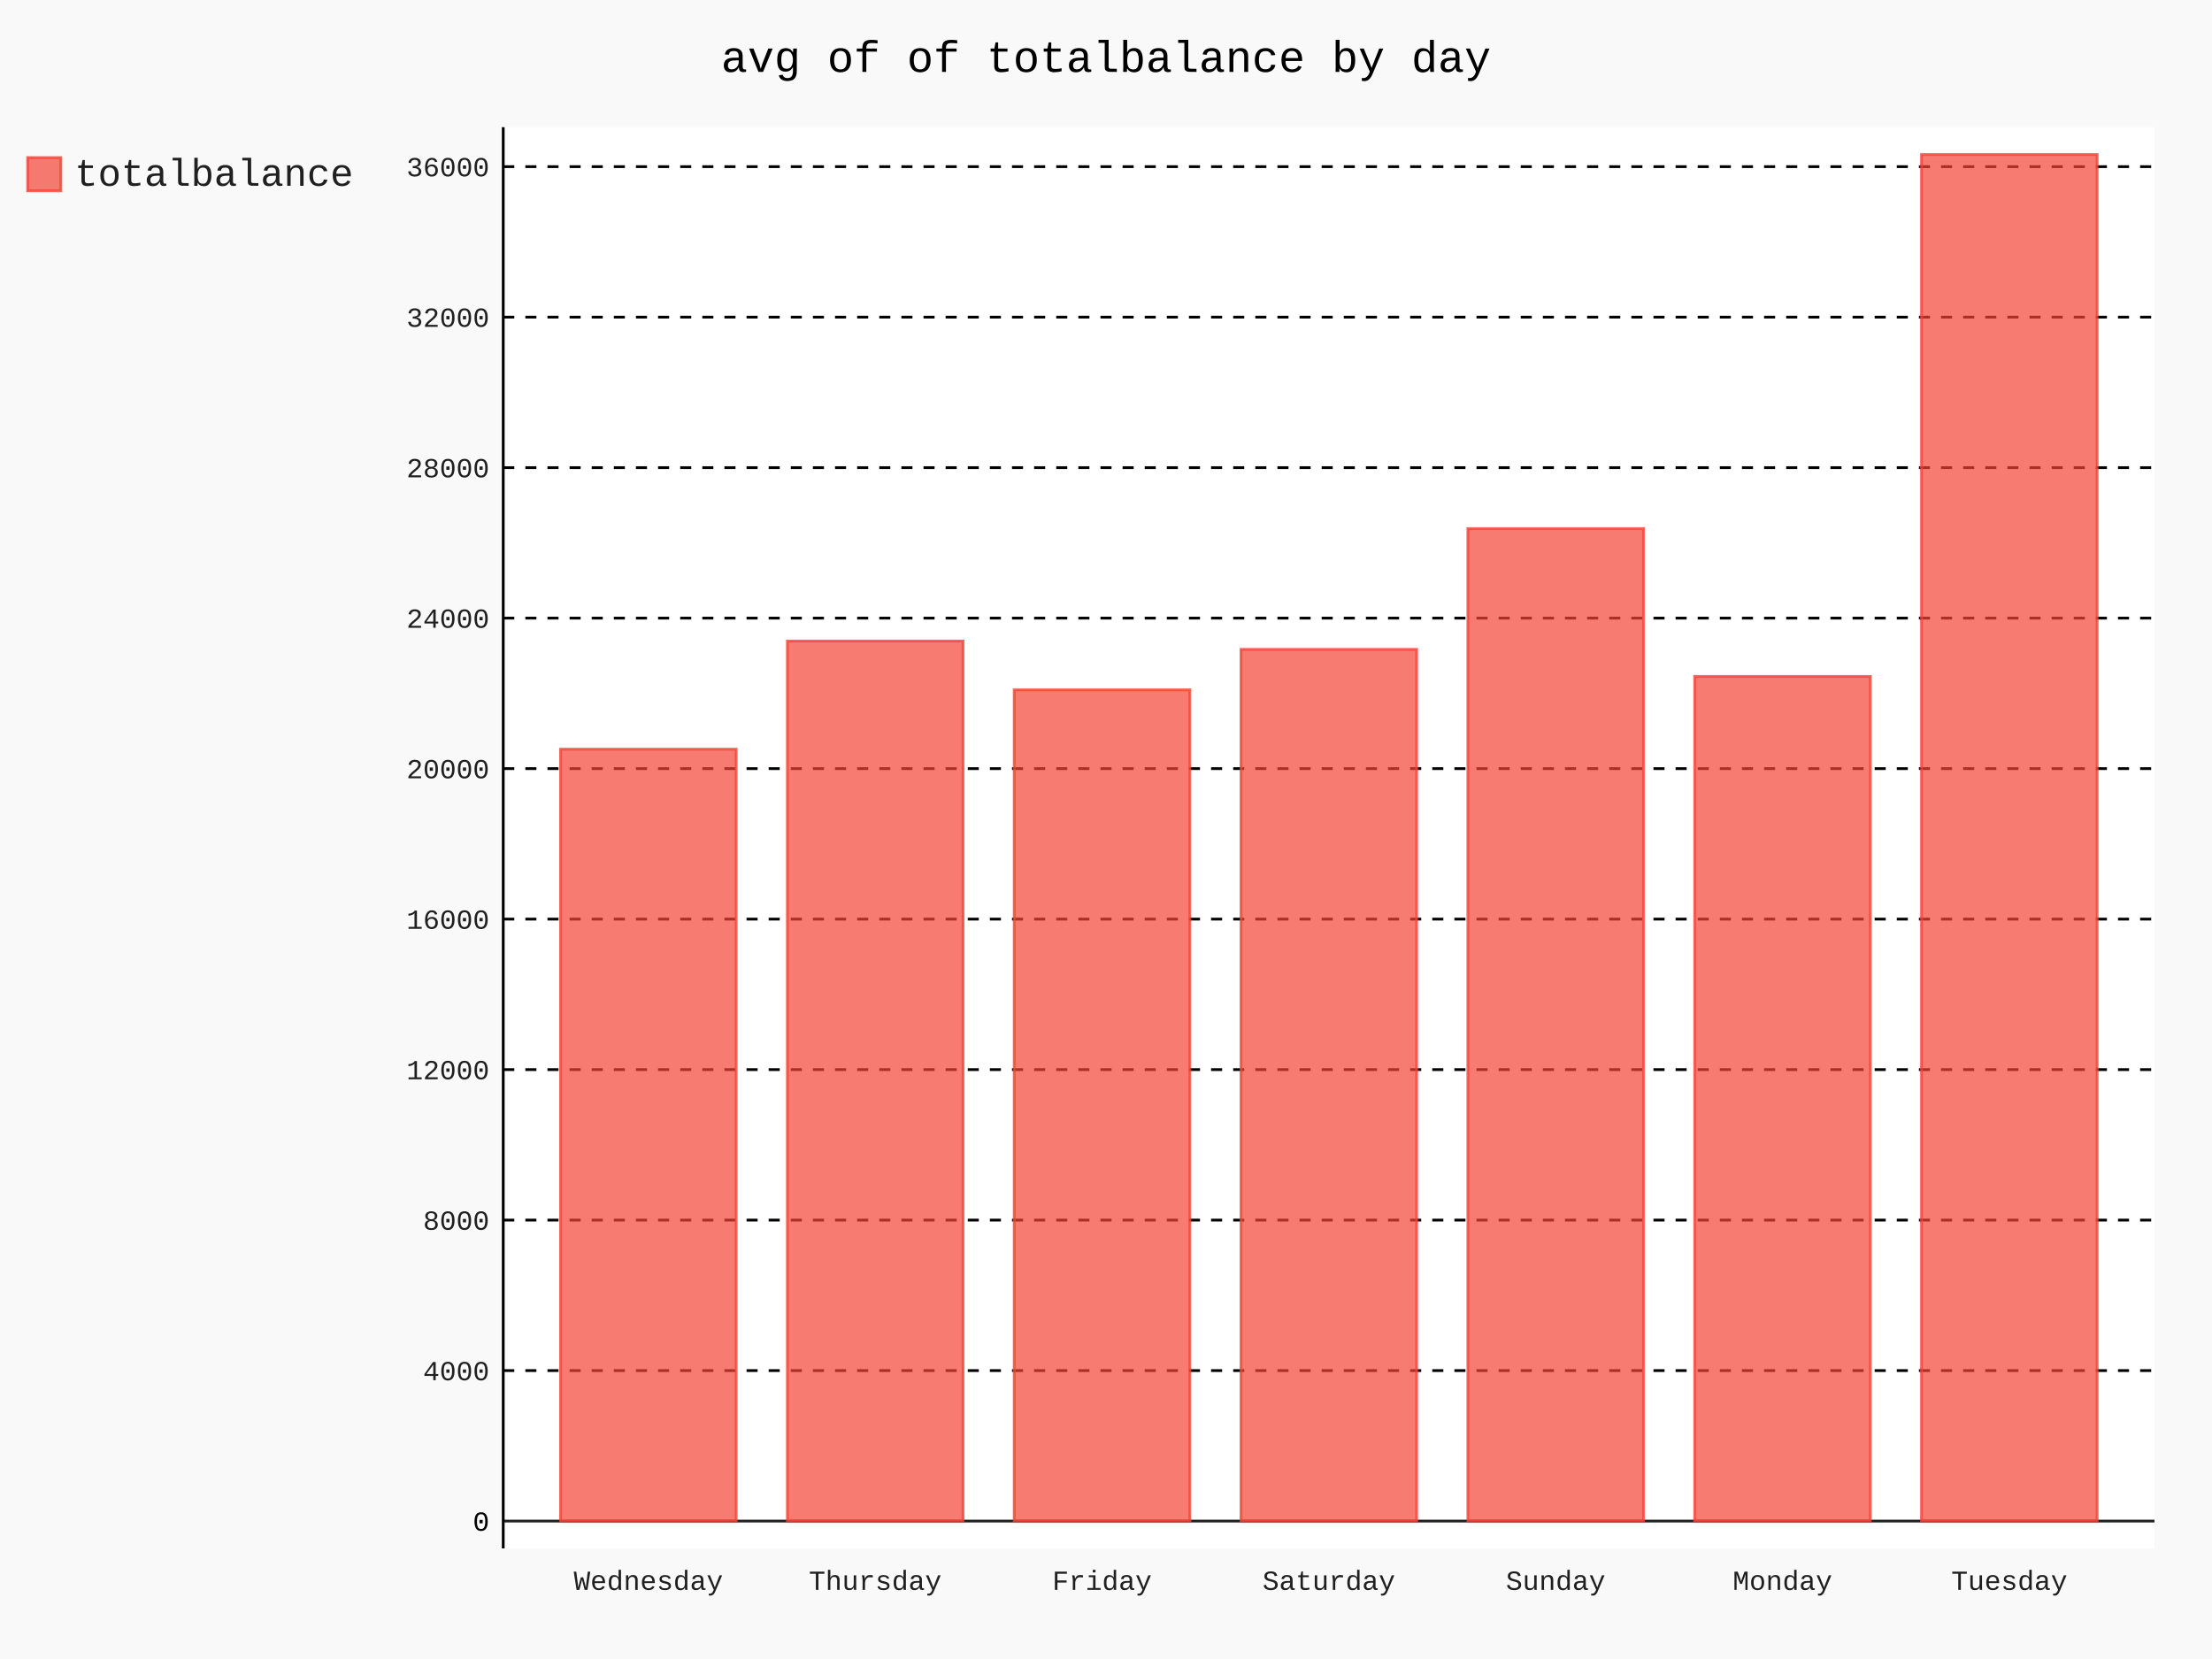
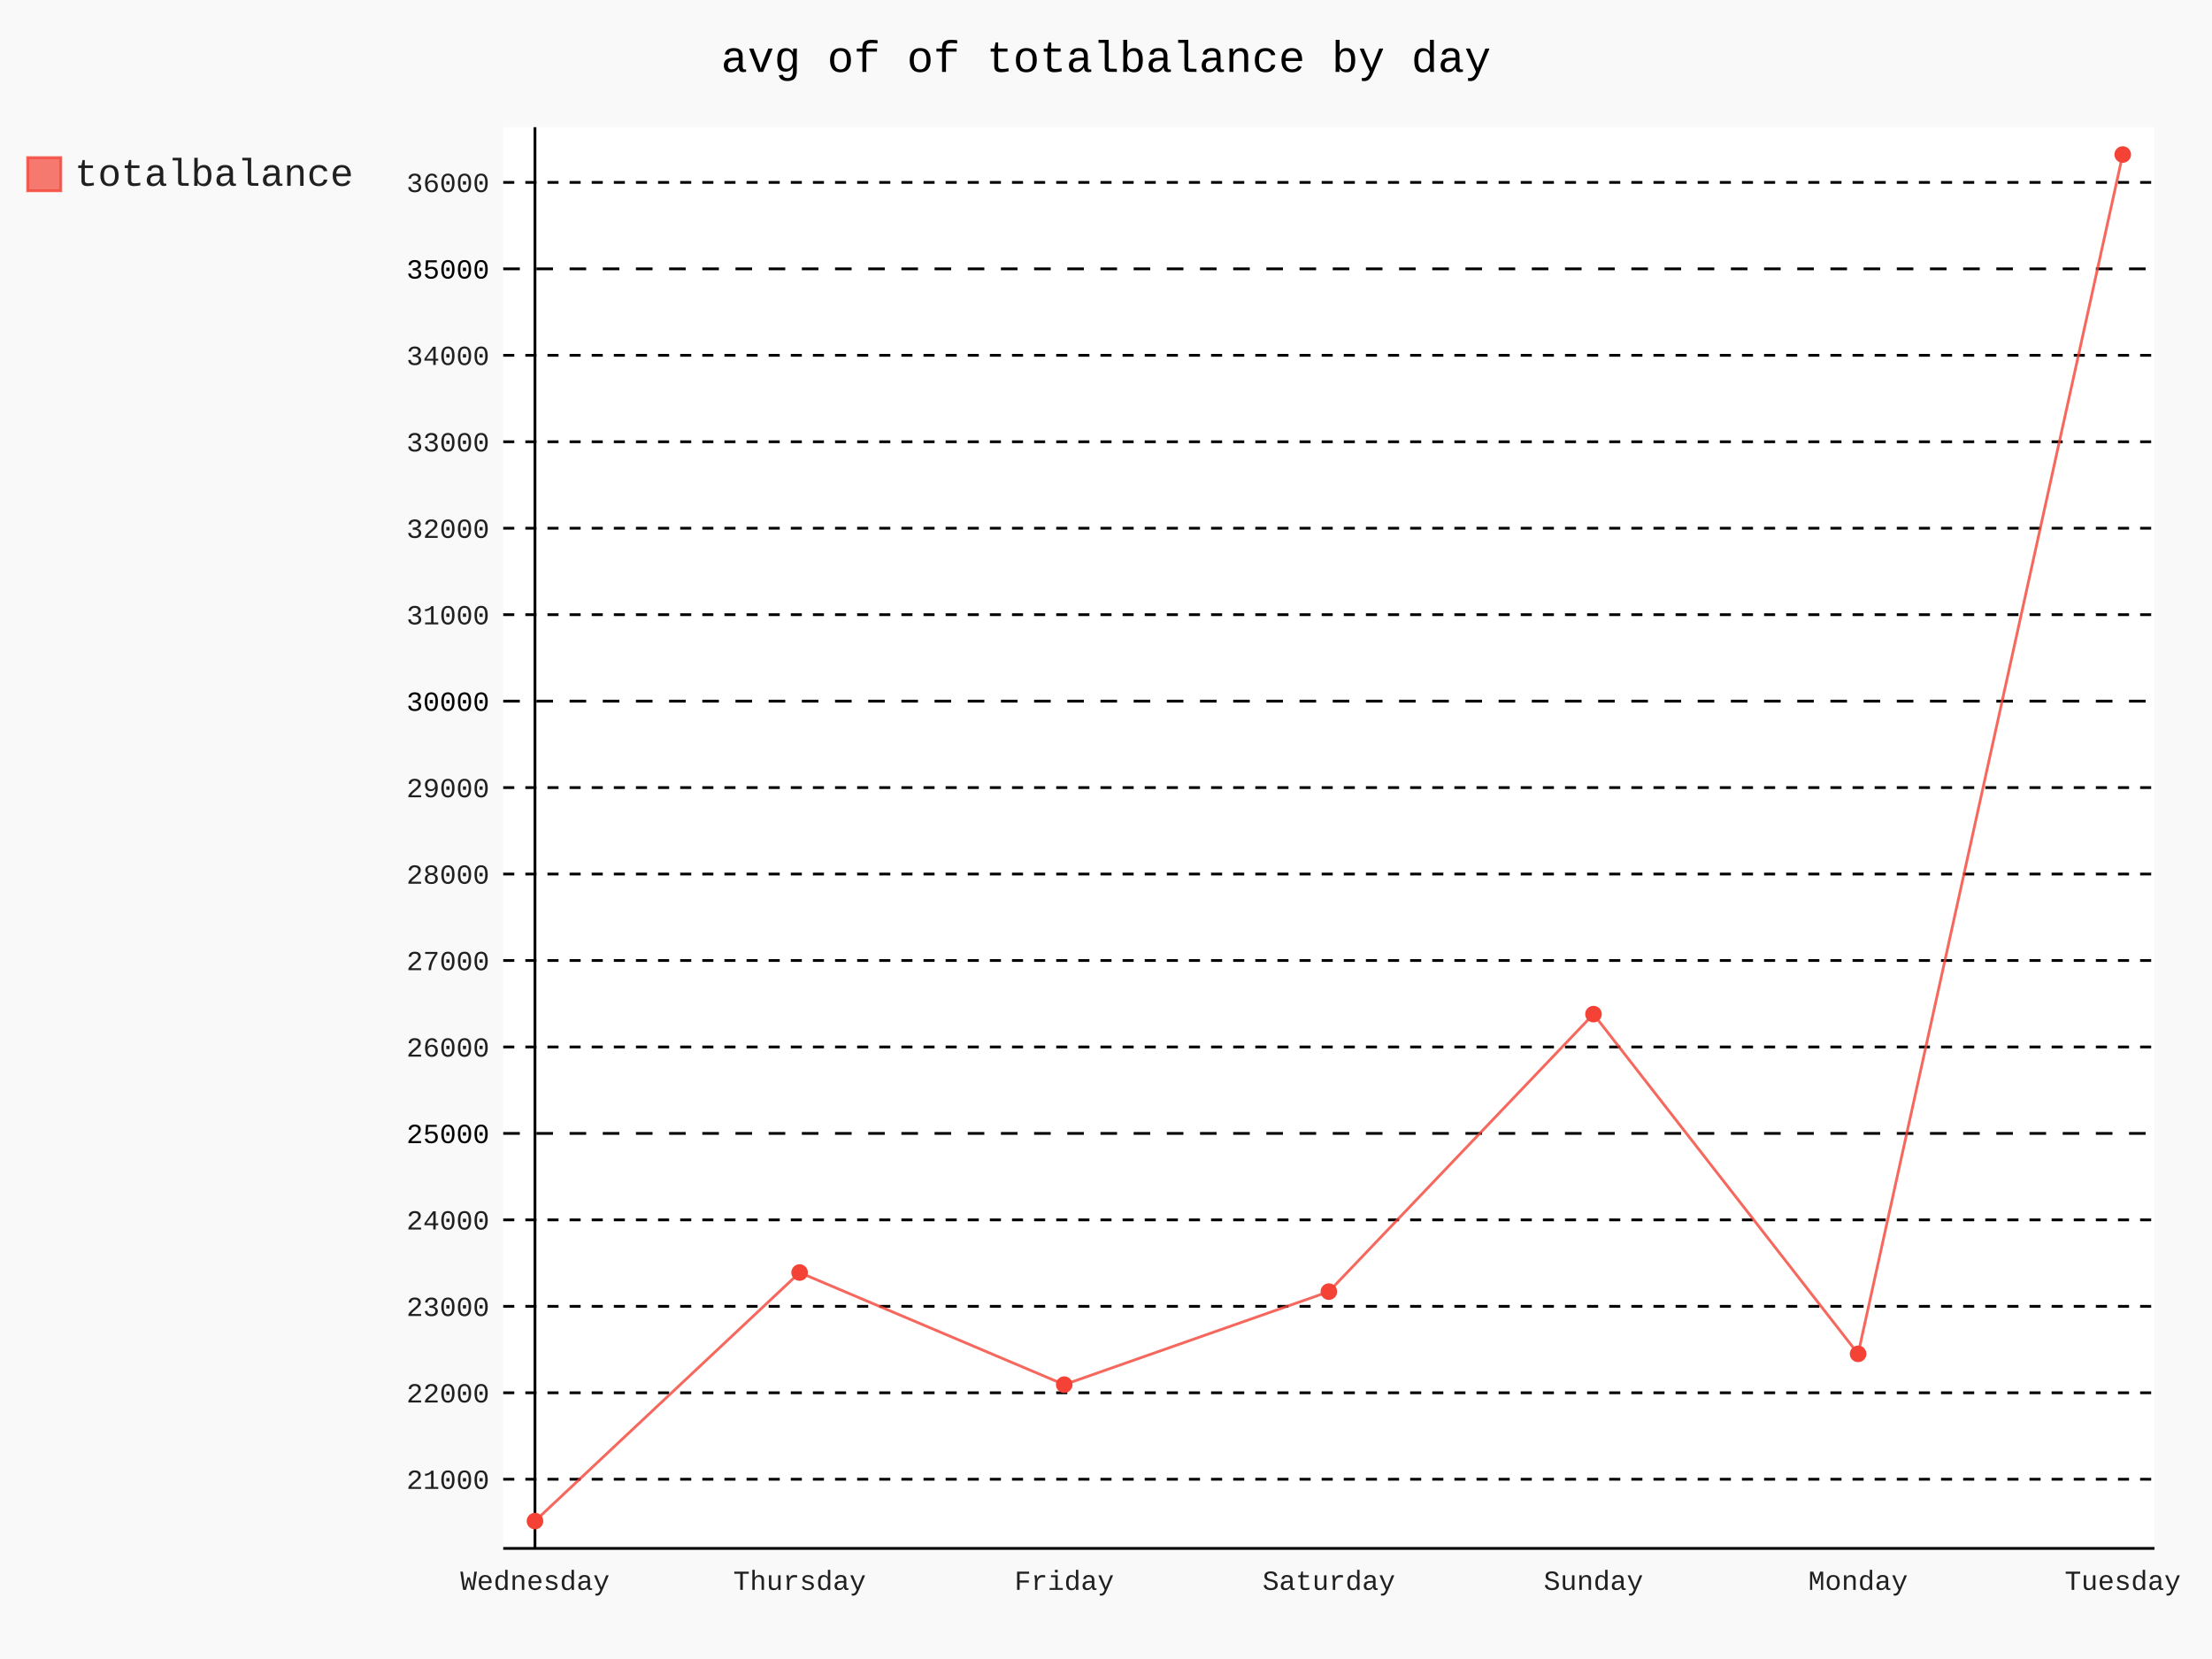
- <svg xmlns="http://www.w3.org/2000/svg" id="chart-195f0376-f46b-4f59-8d33-968d503994d0" class="pygal-chart" viewBox="0 0 800 600">
+ <svg xmlns="http://www.w3.org/2000/svg" id="chart-148eb59c-741f-44d9-8d98-fbdc611d1b7e" class="pygal-chart" viewBox="0 0 800 600">
  <defs>
-     <style type="text/css">#chart-195f0376-f46b-4f59-8d33-968d503994d0{-webkit-user-select:none;-webkit-font-smoothing:antialiased;font-family:Consolas,"Liberation Mono",Menlo,Courier,monospace}#chart-195f0376-f46b-4f59-8d33-968d503994d0 .title{font-family:Consolas,"Liberation Mono",Menlo,Courier,monospace;font-size:16px}#chart-195f0376-f46b-4f59-8d33-968d503994d0 .legends .legend text{font-family:Consolas,"Liberation Mono",Menlo,Courier,monospace;font-size:14px}#chart-195f0376-f46b-4f59-8d33-968d503994d0 .axis text{font-family:Consolas,"Liberation Mono",Menlo,Courier,monospace;font-size:10px}#chart-195f0376-f46b-4f59-8d33-968d503994d0 .axis text.major{font-family:Consolas,"Liberation Mono",Menlo,Courier,monospace;font-size:10px}#chart-195f0376-f46b-4f59-8d33-968d503994d0 .text-overlay text.value{font-family:Consolas,"Liberation Mono",Menlo,Courier,monospace;font-size:16px}#chart-195f0376-f46b-4f59-8d33-968d503994d0 .text-overlay text.label{font-family:Consolas,"Liberation Mono",Menlo,Courier,monospace;font-size:10px}#chart-195f0376-f46b-4f59-8d33-968d503994d0 .tooltip{font-family:Consolas,"Liberation Mono",Menlo,Courier,monospace;font-size:14px}#chart-195f0376-f46b-4f59-8d33-968d503994d0 text.no_data{font-family:Consolas,"Liberation Mono",Menlo,Courier,monospace;font-size:64px}
- #chart-195f0376-f46b-4f59-8d33-968d503994d0{background-color:rgba(249,249,249,1)}#chart-195f0376-f46b-4f59-8d33-968d503994d0 path,#chart-195f0376-f46b-4f59-8d33-968d503994d0 line,#chart-195f0376-f46b-4f59-8d33-968d503994d0 rect,#chart-195f0376-f46b-4f59-8d33-968d503994d0 circle{-webkit-transition:150ms;-moz-transition:150ms;transition:150ms}#chart-195f0376-f46b-4f59-8d33-968d503994d0 .graph &gt; .background{fill:rgba(249,249,249,1)}#chart-195f0376-f46b-4f59-8d33-968d503994d0 .plot &gt; .background{fill:rgba(255,255,255,1)}#chart-195f0376-f46b-4f59-8d33-968d503994d0 .graph{fill:rgba(0,0,0,.87)}#chart-195f0376-f46b-4f59-8d33-968d503994d0 text.no_data{fill:rgba(0,0,0,1)}#chart-195f0376-f46b-4f59-8d33-968d503994d0 .title{fill:rgba(0,0,0,1)}#chart-195f0376-f46b-4f59-8d33-968d503994d0 .legends .legend text{fill:rgba(0,0,0,.87)}#chart-195f0376-f46b-4f59-8d33-968d503994d0 .legends .legend:hover text{fill:rgba(0,0,0,1)}#chart-195f0376-f46b-4f59-8d33-968d503994d0 .axis .line{stroke:rgba(0,0,0,1)}#chart-195f0376-f46b-4f59-8d33-968d503994d0 .axis .guide.line{stroke:rgba(0,0,0,.54)}#chart-195f0376-f46b-4f59-8d33-968d503994d0 .axis .major.line{stroke:rgba(0,0,0,.87)}#chart-195f0376-f46b-4f59-8d33-968d503994d0 .axis text.major{fill:rgba(0,0,0,1)}#chart-195f0376-f46b-4f59-8d33-968d503994d0 .axis.y .guides:hover .guide.line,#chart-195f0376-f46b-4f59-8d33-968d503994d0 .line-graph .axis.x .guides:hover .guide.line,#chart-195f0376-f46b-4f59-8d33-968d503994d0 .stackedline-graph .axis.x .guides:hover .guide.line,#chart-195f0376-f46b-4f59-8d33-968d503994d0 .xy-graph .axis.x .guides:hover .guide.line{stroke:rgba(0,0,0,1)}#chart-195f0376-f46b-4f59-8d33-968d503994d0 .axis .guides:hover text{fill:rgba(0,0,0,1)}#chart-195f0376-f46b-4f59-8d33-968d503994d0 .reactive{fill-opacity:.7;stroke-opacity:.8;stroke-width:1}#chart-195f0376-f46b-4f59-8d33-968d503994d0 .ci{stroke:rgba(0,0,0,.87)}#chart-195f0376-f46b-4f59-8d33-968d503994d0 .reactive.active,#chart-195f0376-f46b-4f59-8d33-968d503994d0 .active .reactive{fill-opacity:.8;stroke-opacity:.9;stroke-width:4}#chart-195f0376-f46b-4f59-8d33-968d503994d0 .ci .reactive.active{stroke-width:1.5}#chart-195f0376-f46b-4f59-8d33-968d503994d0 .series text{fill:rgba(0,0,0,1)}#chart-195f0376-f46b-4f59-8d33-968d503994d0 .tooltip rect{fill:rgba(255,255,255,1);stroke:rgba(0,0,0,1);-webkit-transition:opacity 150ms;-moz-transition:opacity 150ms;transition:opacity 150ms}#chart-195f0376-f46b-4f59-8d33-968d503994d0 .tooltip .label{fill:rgba(0,0,0,.87)}#chart-195f0376-f46b-4f59-8d33-968d503994d0 .tooltip .label{fill:rgba(0,0,0,.87)}#chart-195f0376-f46b-4f59-8d33-968d503994d0 .tooltip .legend{font-size:.8em;fill:rgba(0,0,0,.54)}#chart-195f0376-f46b-4f59-8d33-968d503994d0 .tooltip .x_label{font-size:.6em;fill:rgba(0,0,0,1)}#chart-195f0376-f46b-4f59-8d33-968d503994d0 .tooltip .xlink{font-size:.5em;text-decoration:underline}#chart-195f0376-f46b-4f59-8d33-968d503994d0 .tooltip .value{font-size:1.5em}#chart-195f0376-f46b-4f59-8d33-968d503994d0 .bound{font-size:.5em}#chart-195f0376-f46b-4f59-8d33-968d503994d0 .max-value{font-size:.75em;fill:rgba(0,0,0,.54)}#chart-195f0376-f46b-4f59-8d33-968d503994d0 .map-element{fill:rgba(255,255,255,1);stroke:rgba(0,0,0,.54) !important}#chart-195f0376-f46b-4f59-8d33-968d503994d0 .map-element .reactive{fill-opacity:inherit;stroke-opacity:inherit}#chart-195f0376-f46b-4f59-8d33-968d503994d0 .color-0,#chart-195f0376-f46b-4f59-8d33-968d503994d0 .color-0 a:visited{stroke:#F44336;fill:#F44336}#chart-195f0376-f46b-4f59-8d33-968d503994d0 .text-overlay .color-0 text{fill:black}
- #chart-195f0376-f46b-4f59-8d33-968d503994d0 text.no_data{text-anchor:middle}#chart-195f0376-f46b-4f59-8d33-968d503994d0 .guide.line{fill:none}#chart-195f0376-f46b-4f59-8d33-968d503994d0 .centered{text-anchor:middle}#chart-195f0376-f46b-4f59-8d33-968d503994d0 .title{text-anchor:middle}#chart-195f0376-f46b-4f59-8d33-968d503994d0 .legends .legend text{fill-opacity:1}#chart-195f0376-f46b-4f59-8d33-968d503994d0 .axis.x text{text-anchor:middle}#chart-195f0376-f46b-4f59-8d33-968d503994d0 .axis.x:not(.web) text[transform]{text-anchor:start}#chart-195f0376-f46b-4f59-8d33-968d503994d0 .axis.x:not(.web) text[transform].backwards{text-anchor:end}#chart-195f0376-f46b-4f59-8d33-968d503994d0 .axis.y text{text-anchor:end}#chart-195f0376-f46b-4f59-8d33-968d503994d0 .axis.y text[transform].backwards{text-anchor:start}#chart-195f0376-f46b-4f59-8d33-968d503994d0 .axis.y2 text{text-anchor:start}#chart-195f0376-f46b-4f59-8d33-968d503994d0 .axis.y2 text[transform].backwards{text-anchor:end}#chart-195f0376-f46b-4f59-8d33-968d503994d0 .axis .guide.line{stroke-dasharray:4,4;stroke:black}#chart-195f0376-f46b-4f59-8d33-968d503994d0 .axis .major.guide.line{stroke-dasharray:6,6;stroke:black}#chart-195f0376-f46b-4f59-8d33-968d503994d0 .horizontal .axis.y .guide.line,#chart-195f0376-f46b-4f59-8d33-968d503994d0 .horizontal .axis.y2 .guide.line,#chart-195f0376-f46b-4f59-8d33-968d503994d0 .vertical .axis.x .guide.line{opacity:0}#chart-195f0376-f46b-4f59-8d33-968d503994d0 .horizontal .axis.always_show .guide.line,#chart-195f0376-f46b-4f59-8d33-968d503994d0 .vertical .axis.always_show .guide.line{opacity:1 !important}#chart-195f0376-f46b-4f59-8d33-968d503994d0 .axis.y .guides:hover .guide.line,#chart-195f0376-f46b-4f59-8d33-968d503994d0 .axis.y2 .guides:hover .guide.line,#chart-195f0376-f46b-4f59-8d33-968d503994d0 .axis.x .guides:hover .guide.line{opacity:1}#chart-195f0376-f46b-4f59-8d33-968d503994d0 .axis .guides:hover text{opacity:1}#chart-195f0376-f46b-4f59-8d33-968d503994d0 .nofill{fill:none}#chart-195f0376-f46b-4f59-8d33-968d503994d0 .subtle-fill{fill-opacity:.2}#chart-195f0376-f46b-4f59-8d33-968d503994d0 .dot{stroke-width:1px;fill-opacity:1;stroke-opacity:1}#chart-195f0376-f46b-4f59-8d33-968d503994d0 .dot.active{stroke-width:5px}#chart-195f0376-f46b-4f59-8d33-968d503994d0 .dot.negative{fill:transparent}#chart-195f0376-f46b-4f59-8d33-968d503994d0 text,#chart-195f0376-f46b-4f59-8d33-968d503994d0 tspan{stroke:none !important}#chart-195f0376-f46b-4f59-8d33-968d503994d0 .series text.active{opacity:1}#chart-195f0376-f46b-4f59-8d33-968d503994d0 .tooltip rect{fill-opacity:.95;stroke-width:.5}#chart-195f0376-f46b-4f59-8d33-968d503994d0 .tooltip text{fill-opacity:1}#chart-195f0376-f46b-4f59-8d33-968d503994d0 .showable{visibility:hidden}#chart-195f0376-f46b-4f59-8d33-968d503994d0 .showable.shown{visibility:visible}#chart-195f0376-f46b-4f59-8d33-968d503994d0 .gauge-background{fill:rgba(229,229,229,1);stroke:none}#chart-195f0376-f46b-4f59-8d33-968d503994d0 .bg-lines{stroke:rgba(249,249,249,1);stroke-width:2px}</style>
+     <style type="text/css">#chart-148eb59c-741f-44d9-8d98-fbdc611d1b7e{-webkit-user-select:none;-webkit-font-smoothing:antialiased;font-family:Consolas,"Liberation Mono",Menlo,Courier,monospace}#chart-148eb59c-741f-44d9-8d98-fbdc611d1b7e .title{font-family:Consolas,"Liberation Mono",Menlo,Courier,monospace;font-size:16px}#chart-148eb59c-741f-44d9-8d98-fbdc611d1b7e .legends .legend text{font-family:Consolas,"Liberation Mono",Menlo,Courier,monospace;font-size:14px}#chart-148eb59c-741f-44d9-8d98-fbdc611d1b7e .axis text{font-family:Consolas,"Liberation Mono",Menlo,Courier,monospace;font-size:10px}#chart-148eb59c-741f-44d9-8d98-fbdc611d1b7e .axis text.major{font-family:Consolas,"Liberation Mono",Menlo,Courier,monospace;font-size:10px}#chart-148eb59c-741f-44d9-8d98-fbdc611d1b7e .text-overlay text.value{font-family:Consolas,"Liberation Mono",Menlo,Courier,monospace;font-size:16px}#chart-148eb59c-741f-44d9-8d98-fbdc611d1b7e .text-overlay text.label{font-family:Consolas,"Liberation Mono",Menlo,Courier,monospace;font-size:10px}#chart-148eb59c-741f-44d9-8d98-fbdc611d1b7e .tooltip{font-family:Consolas,"Liberation Mono",Menlo,Courier,monospace;font-size:14px}#chart-148eb59c-741f-44d9-8d98-fbdc611d1b7e text.no_data{font-family:Consolas,"Liberation Mono",Menlo,Courier,monospace;font-size:64px}
+ #chart-148eb59c-741f-44d9-8d98-fbdc611d1b7e{background-color:rgba(249,249,249,1)}#chart-148eb59c-741f-44d9-8d98-fbdc611d1b7e path,#chart-148eb59c-741f-44d9-8d98-fbdc611d1b7e line,#chart-148eb59c-741f-44d9-8d98-fbdc611d1b7e rect,#chart-148eb59c-741f-44d9-8d98-fbdc611d1b7e circle{-webkit-transition:150ms;-moz-transition:150ms;transition:150ms}#chart-148eb59c-741f-44d9-8d98-fbdc611d1b7e .graph &gt; .background{fill:rgba(249,249,249,1)}#chart-148eb59c-741f-44d9-8d98-fbdc611d1b7e .plot &gt; .background{fill:rgba(255,255,255,1)}#chart-148eb59c-741f-44d9-8d98-fbdc611d1b7e .graph{fill:rgba(0,0,0,.87)}#chart-148eb59c-741f-44d9-8d98-fbdc611d1b7e text.no_data{fill:rgba(0,0,0,1)}#chart-148eb59c-741f-44d9-8d98-fbdc611d1b7e .title{fill:rgba(0,0,0,1)}#chart-148eb59c-741f-44d9-8d98-fbdc611d1b7e .legends .legend text{fill:rgba(0,0,0,.87)}#chart-148eb59c-741f-44d9-8d98-fbdc611d1b7e .legends .legend:hover text{fill:rgba(0,0,0,1)}#chart-148eb59c-741f-44d9-8d98-fbdc611d1b7e .axis .line{stroke:rgba(0,0,0,1)}#chart-148eb59c-741f-44d9-8d98-fbdc611d1b7e .axis .guide.line{stroke:rgba(0,0,0,.54)}#chart-148eb59c-741f-44d9-8d98-fbdc611d1b7e .axis .major.line{stroke:rgba(0,0,0,.87)}#chart-148eb59c-741f-44d9-8d98-fbdc611d1b7e .axis text.major{fill:rgba(0,0,0,1)}#chart-148eb59c-741f-44d9-8d98-fbdc611d1b7e .axis.y .guides:hover .guide.line,#chart-148eb59c-741f-44d9-8d98-fbdc611d1b7e .line-graph .axis.x .guides:hover .guide.line,#chart-148eb59c-741f-44d9-8d98-fbdc611d1b7e .stackedline-graph .axis.x .guides:hover .guide.line,#chart-148eb59c-741f-44d9-8d98-fbdc611d1b7e .xy-graph .axis.x .guides:hover .guide.line{stroke:rgba(0,0,0,1)}#chart-148eb59c-741f-44d9-8d98-fbdc611d1b7e .axis .guides:hover text{fill:rgba(0,0,0,1)}#chart-148eb59c-741f-44d9-8d98-fbdc611d1b7e .reactive{fill-opacity:.7;stroke-opacity:.8;stroke-width:1}#chart-148eb59c-741f-44d9-8d98-fbdc611d1b7e .ci{stroke:rgba(0,0,0,.87)}#chart-148eb59c-741f-44d9-8d98-fbdc611d1b7e .reactive.active,#chart-148eb59c-741f-44d9-8d98-fbdc611d1b7e .active .reactive{fill-opacity:.8;stroke-opacity:.9;stroke-width:4}#chart-148eb59c-741f-44d9-8d98-fbdc611d1b7e .ci .reactive.active{stroke-width:1.5}#chart-148eb59c-741f-44d9-8d98-fbdc611d1b7e .series text{fill:rgba(0,0,0,1)}#chart-148eb59c-741f-44d9-8d98-fbdc611d1b7e .tooltip rect{fill:rgba(255,255,255,1);stroke:rgba(0,0,0,1);-webkit-transition:opacity 150ms;-moz-transition:opacity 150ms;transition:opacity 150ms}#chart-148eb59c-741f-44d9-8d98-fbdc611d1b7e .tooltip .label{fill:rgba(0,0,0,.87)}#chart-148eb59c-741f-44d9-8d98-fbdc611d1b7e .tooltip .label{fill:rgba(0,0,0,.87)}#chart-148eb59c-741f-44d9-8d98-fbdc611d1b7e .tooltip .legend{font-size:.8em;fill:rgba(0,0,0,.54)}#chart-148eb59c-741f-44d9-8d98-fbdc611d1b7e .tooltip .x_label{font-size:.6em;fill:rgba(0,0,0,1)}#chart-148eb59c-741f-44d9-8d98-fbdc611d1b7e .tooltip .xlink{font-size:.5em;text-decoration:underline}#chart-148eb59c-741f-44d9-8d98-fbdc611d1b7e .tooltip .value{font-size:1.5em}#chart-148eb59c-741f-44d9-8d98-fbdc611d1b7e .bound{font-size:.5em}#chart-148eb59c-741f-44d9-8d98-fbdc611d1b7e .max-value{font-size:.75em;fill:rgba(0,0,0,.54)}#chart-148eb59c-741f-44d9-8d98-fbdc611d1b7e .map-element{fill:rgba(255,255,255,1);stroke:rgba(0,0,0,.54) !important}#chart-148eb59c-741f-44d9-8d98-fbdc611d1b7e .map-element .reactive{fill-opacity:inherit;stroke-opacity:inherit}#chart-148eb59c-741f-44d9-8d98-fbdc611d1b7e .color-0,#chart-148eb59c-741f-44d9-8d98-fbdc611d1b7e .color-0 a:visited{stroke:#F44336;fill:#F44336}#chart-148eb59c-741f-44d9-8d98-fbdc611d1b7e .text-overlay .color-0 text{fill:black}
+ #chart-148eb59c-741f-44d9-8d98-fbdc611d1b7e text.no_data{text-anchor:middle}#chart-148eb59c-741f-44d9-8d98-fbdc611d1b7e .guide.line{fill:none}#chart-148eb59c-741f-44d9-8d98-fbdc611d1b7e .centered{text-anchor:middle}#chart-148eb59c-741f-44d9-8d98-fbdc611d1b7e .title{text-anchor:middle}#chart-148eb59c-741f-44d9-8d98-fbdc611d1b7e .legends .legend text{fill-opacity:1}#chart-148eb59c-741f-44d9-8d98-fbdc611d1b7e .axis.x text{text-anchor:middle}#chart-148eb59c-741f-44d9-8d98-fbdc611d1b7e .axis.x:not(.web) text[transform]{text-anchor:start}#chart-148eb59c-741f-44d9-8d98-fbdc611d1b7e .axis.x:not(.web) text[transform].backwards{text-anchor:end}#chart-148eb59c-741f-44d9-8d98-fbdc611d1b7e .axis.y text{text-anchor:end}#chart-148eb59c-741f-44d9-8d98-fbdc611d1b7e .axis.y text[transform].backwards{text-anchor:start}#chart-148eb59c-741f-44d9-8d98-fbdc611d1b7e .axis.y2 text{text-anchor:start}#chart-148eb59c-741f-44d9-8d98-fbdc611d1b7e .axis.y2 text[transform].backwards{text-anchor:end}#chart-148eb59c-741f-44d9-8d98-fbdc611d1b7e .axis .guide.line{stroke-dasharray:4,4;stroke:black}#chart-148eb59c-741f-44d9-8d98-fbdc611d1b7e .axis .major.guide.line{stroke-dasharray:6,6;stroke:black}#chart-148eb59c-741f-44d9-8d98-fbdc611d1b7e .horizontal .axis.y .guide.line,#chart-148eb59c-741f-44d9-8d98-fbdc611d1b7e .horizontal .axis.y2 .guide.line,#chart-148eb59c-741f-44d9-8d98-fbdc611d1b7e .vertical .axis.x .guide.line{opacity:0}#chart-148eb59c-741f-44d9-8d98-fbdc611d1b7e .horizontal .axis.always_show .guide.line,#chart-148eb59c-741f-44d9-8d98-fbdc611d1b7e .vertical .axis.always_show .guide.line{opacity:1 !important}#chart-148eb59c-741f-44d9-8d98-fbdc611d1b7e .axis.y .guides:hover .guide.line,#chart-148eb59c-741f-44d9-8d98-fbdc611d1b7e .axis.y2 .guides:hover .guide.line,#chart-148eb59c-741f-44d9-8d98-fbdc611d1b7e .axis.x .guides:hover .guide.line{opacity:1}#chart-148eb59c-741f-44d9-8d98-fbdc611d1b7e .axis .guides:hover text{opacity:1}#chart-148eb59c-741f-44d9-8d98-fbdc611d1b7e .nofill{fill:none}#chart-148eb59c-741f-44d9-8d98-fbdc611d1b7e .subtle-fill{fill-opacity:.2}#chart-148eb59c-741f-44d9-8d98-fbdc611d1b7e .dot{stroke-width:1px;fill-opacity:1;stroke-opacity:1}#chart-148eb59c-741f-44d9-8d98-fbdc611d1b7e .dot.active{stroke-width:5px}#chart-148eb59c-741f-44d9-8d98-fbdc611d1b7e .dot.negative{fill:transparent}#chart-148eb59c-741f-44d9-8d98-fbdc611d1b7e text,#chart-148eb59c-741f-44d9-8d98-fbdc611d1b7e tspan{stroke:none !important}#chart-148eb59c-741f-44d9-8d98-fbdc611d1b7e .series text.active{opacity:1}#chart-148eb59c-741f-44d9-8d98-fbdc611d1b7e .tooltip rect{fill-opacity:.95;stroke-width:.5}#chart-148eb59c-741f-44d9-8d98-fbdc611d1b7e .tooltip text{fill-opacity:1}#chart-148eb59c-741f-44d9-8d98-fbdc611d1b7e .showable{visibility:hidden}#chart-148eb59c-741f-44d9-8d98-fbdc611d1b7e .showable.shown{visibility:visible}#chart-148eb59c-741f-44d9-8d98-fbdc611d1b7e .gauge-background{fill:rgba(229,229,229,1);stroke:none}#chart-148eb59c-741f-44d9-8d98-fbdc611d1b7e .bg-lines{stroke:rgba(249,249,249,1);stroke-width:2px}</style>
  </defs>
-   <g class="graph bar-graph vertical">
+   <g class="graph line-graph vertical">
    <rect x="0" y="0" width="800" height="600" class="background" />
    <g transform="translate(182, 46)" class="plot">
      <rect x="0" y="0" width="597.2" height="514" class="background" />
      <g class="axis y always_show">
+         <path d="M0 514 h597.2" class="line" />
        <g class="guides">
-           <path d="M0 504.115 h597.2" class="axis major line" />
-           <text x="-5" y="507.615" class="major">0</text>
+           <path d="M0 488.985 h597.2" class="guide line" />
+           <text x="-5" y="492.485" class="">21000</text>
        </g>
        <g class="guides">
-           <path d="M0 449.688 h597.2" class="guide line" />
-           <text x="-5" y="453.188" class="">4000</text>
+           <path d="M0 457.717 h597.2" class="guide line" />
+           <text x="-5" y="461.217" class="">22000</text>
        </g>
        <g class="guides">
-           <path d="M0 395.261 h597.2" class="guide line" />
-           <text x="-5" y="398.761" class="">8000</text>
+           <path d="M0 426.449 h597.2" class="guide line" />
+           <text x="-5" y="429.949" class="">23000</text>
        </g>
        <g class="guides">
-           <path d="M0 340.834 h597.2" class="guide line" />
-           <text x="-5" y="344.334" class="">12000</text>
+           <path d="M0 395.181 h597.2" class="guide line" />
+           <text x="-5" y="398.681" class="">24000</text>
        </g>
        <g class="guides">
-           <path d="M0 286.407 h597.2" class="guide line" />
-           <text x="-5" y="289.907" class="">16000</text>
+           <path d="M0 363.913 h597.2" class="major guide line" />
+           <text x="-5" y="367.413" class="major">25000</text>
        </g>
        <g class="guides">
-           <path d="M0 231.98 h597.2" class="guide line" />
-           <text x="-5" y="235.48" class="">20000</text>
+           <path d="M0 332.646 h597.2" class="guide line" />
+           <text x="-5" y="336.146" class="">26000</text>
        </g>
        <g class="guides">
-           <path d="M0 177.553 h597.2" class="guide line" />
-           <text x="-5" y="181.053" class="">24000</text>
+           <path d="M0 301.378 h597.2" class="guide line" />
+           <text x="-5" y="304.878" class="">27000</text>
        </g>
        <g class="guides">
-           <path d="M0 123.126 h597.2" class="guide line" />
-           <text x="-5" y="126.626" class="">28000</text>
+           <path d="M0 270.11 h597.2" class="guide line" />
+           <text x="-5" y="273.61" class="">28000</text>
        </g>
        <g class="guides">
-           <path d="M0 68.699 h597.2" class="guide line" />
-           <text x="-5" y="72.199" class="">32000</text>
+           <path d="M0 238.842 h597.2" class="guide line" />
+           <text x="-5" y="242.342" class="">29000</text>
        </g>
        <g class="guides">
-           <path d="M0 14.272 h597.2" class="guide line" />
-           <text x="-5" y="17.772" class="">36000</text>
+           <path d="M0 207.574 h597.2" class="major guide line" />
+           <text x="-5" y="211.074" class="major">30000</text>
+         </g>
+         <g class="guides">
+           <path d="M0 176.306 h597.2" class="guide line" />
+           <text x="-5" y="179.806" class="">31000</text>
+         </g>
+         <g class="guides">
+           <path d="M0 145.038 h597.2" class="guide line" />
+           <text x="-5" y="148.538" class="">32000</text>
+         </g>
+         <g class="guides">
+           <path d="M0 113.77 h597.2" class="guide line" />
+           <text x="-5" y="117.27" class="">33000</text>
+         </g>
+         <g class="guides">
+           <path d="M0 82.502 h597.2" class="guide line" />
+           <text x="-5" y="86.002" class="">34000</text>
+         </g>
+         <g class="guides">
+           <path d="M0 51.234 h597.2" class="major guide line" />
+           <text x="-5" y="54.734" class="major">35000</text>
+         </g>
+         <g class="guides">
+           <path d="M0 19.966 h597.2" class="guide line" />
+           <text x="-5" y="23.466" class="">36000</text>
        </g>
      </g>
      <g class="axis x">
-         <path d="M0 0 v514" class="line" />
        <g class="guides">
-           <path d="M52.501 0 v514" class="guide line" />
-           <text x="52.501" y="529.0" class="">Wednesday</text>
+           <path d="M11.485 0 v514" class="line" />
+           <text x="11.485" y="529.0" class="">Wednesday</text>
        </g>
        <g class="guides">
-           <path d="M134.534 0 v514" class="guide line" />
-           <text x="134.534" y="529.0" class="">Thursday</text>
+           <path d="M107.19 0 v514" class="guide line" />
+           <text x="107.19" y="529.0" class="">Thursday</text>
        </g>
        <g class="guides">
-           <path d="M216.567 0 v514" class="guide line" />
-           <text x="216.567" y="529.0" class="">Friday</text>
+           <path d="M202.895 0 v514" class="guide line" />
+           <text x="202.895" y="529.0" class="">Friday</text>
        </g>
        <g class="guides">
          <path d="M298.6 0 v514" class="guide line" />
          <text x="298.6" y="529.0" class="">Saturday</text>
        </g>
        <g class="guides">
-           <path d="M380.633 0 v514" class="guide line" />
-           <text x="380.633" y="529.0" class="">Sunday</text>
+           <path d="M394.305 0 v514" class="guide line" />
+           <text x="394.305" y="529.0" class="">Sunday</text>
        </g>
        <g class="guides">
-           <path d="M462.666 0 v514" class="guide line" />
-           <text x="462.666" y="529.0" class="">Monday</text>
+           <path d="M490.01 0 v514" class="guide line" />
+           <text x="490.01" y="529.0" class="">Monday</text>
        </g>
        <g class="guides">
-           <path d="M544.699 0 v514" class="guide line" />
-           <text x="544.699" y="529.0" class="">Tuesday</text>
+           <path d="M585.715 0 v514" class="guide line" />
+           <text x="585.715" y="529.0" class="">Tuesday</text>
        </g>
      </g>
      <g class="series serie-0 color-0">
-         <g class="bars">
-           <g class="bar">
-             <rect x="20.738" y="224.958" rx="0" ry="0" width="63.526" height="279.158" class="rect reactive tooltip-trigger" />
-           </g>
-           <g class="bar">
-             <rect x="102.771" y="185.844" rx="0" ry="0" width="63.526" height="318.272" class="rect reactive tooltip-trigger" />
-           </g>
-           <g class="bar">
-             <rect x="184.804" y="203.484" rx="0" ry="0" width="63.526" height="300.631" class="rect reactive tooltip-trigger" />
-           </g>
-           <g class="bar">
-             <rect x="266.837" y="188.848" rx="0" ry="0" width="63.526" height="315.267" class="rect reactive tooltip-trigger" />
-           </g>
-           <g class="bar">
-             <rect x="348.87" y="145.172" rx="0" ry="0" width="63.526" height="358.943" class="rect reactive tooltip-trigger" />
-           </g>
-           <g class="bar">
-             <rect x="430.903" y="198.639" rx="0" ry="0" width="63.526" height="305.476" class="rect reactive tooltip-trigger" />
-           </g>
-           <g class="bar">
-             <rect x="512.936" y="9.885" rx="0" ry="0" width="63.526" height="494.231" class="rect reactive tooltip-trigger" />
-           </g>
-         </g>
+         <path d="M11.485 504.115 L107.19 414.233 202.895 454.77 298.6 421.137 394.305 320.771 490.01 443.637 585.715 9.885" class="line reactive nofill" />
      </g>
    </g>
    <g class="titles">
      <text x="400.0" y="26" class="title plot_title">avg of of totalbalance by day</text>
    </g>
    <g transform="translate(182, 46)" class="plot overlay">
-       <g class="series serie-0 color-0" />
+       <g class="series serie-0 color-0">
+         <g class="dots">
+           <circle cx="11.485" cy="504.115" r="2.5" class="dot reactive tooltip-trigger" />
+         </g>
+         <g class="dots">
+           <circle cx="107.19" cy="414.233" r="2.5" class="dot reactive tooltip-trigger" />
+         </g>
+         <g class="dots">
+           <circle cx="202.895" cy="454.77" r="2.5" class="dot reactive tooltip-trigger" />
+         </g>
+         <g class="dots">
+           <circle cx="298.6" cy="421.137" r="2.5" class="dot reactive tooltip-trigger" />
+         </g>
+         <g class="dots">
+           <circle cx="394.305" cy="320.771" r="2.5" class="dot reactive tooltip-trigger" />
+         </g>
+         <g class="dots">
+           <circle cx="490.01" cy="443.637" r="2.5" class="dot reactive tooltip-trigger" />
+         </g>
+         <g class="dots">
+           <circle cx="585.715" cy="9.885" r="2.5" class="dot reactive tooltip-trigger" />
+         </g>
+       </g>
    </g>
    <g transform="translate(182, 46)" class="plot text-overlay">
      <g class="series serie-0 color-0" />
    </g>
    <g transform="translate(182, 46)" class="plot tooltip-overlay">
      <g transform="translate(0 0)" style="opacity: 0" class="tooltip">
        <rect rx="0" ry="0" width="0" height="0" class="tooltip-box" />
        <g class="text" />
      </g>
    </g>
    <g transform="translate(10, 56)" class="legends">
      <g id="activate-serie-0" class="legend reactive activate-serie">
        <rect x="0.0" y="1.0" width="12" height="12" class="color-0 reactive" />
        <text x="17.0" y="11.2">totalbalance</text>
      </g>
    </g>
    <g transform="translate(790, 56)" class="legends" />
  </g>
</svg>
